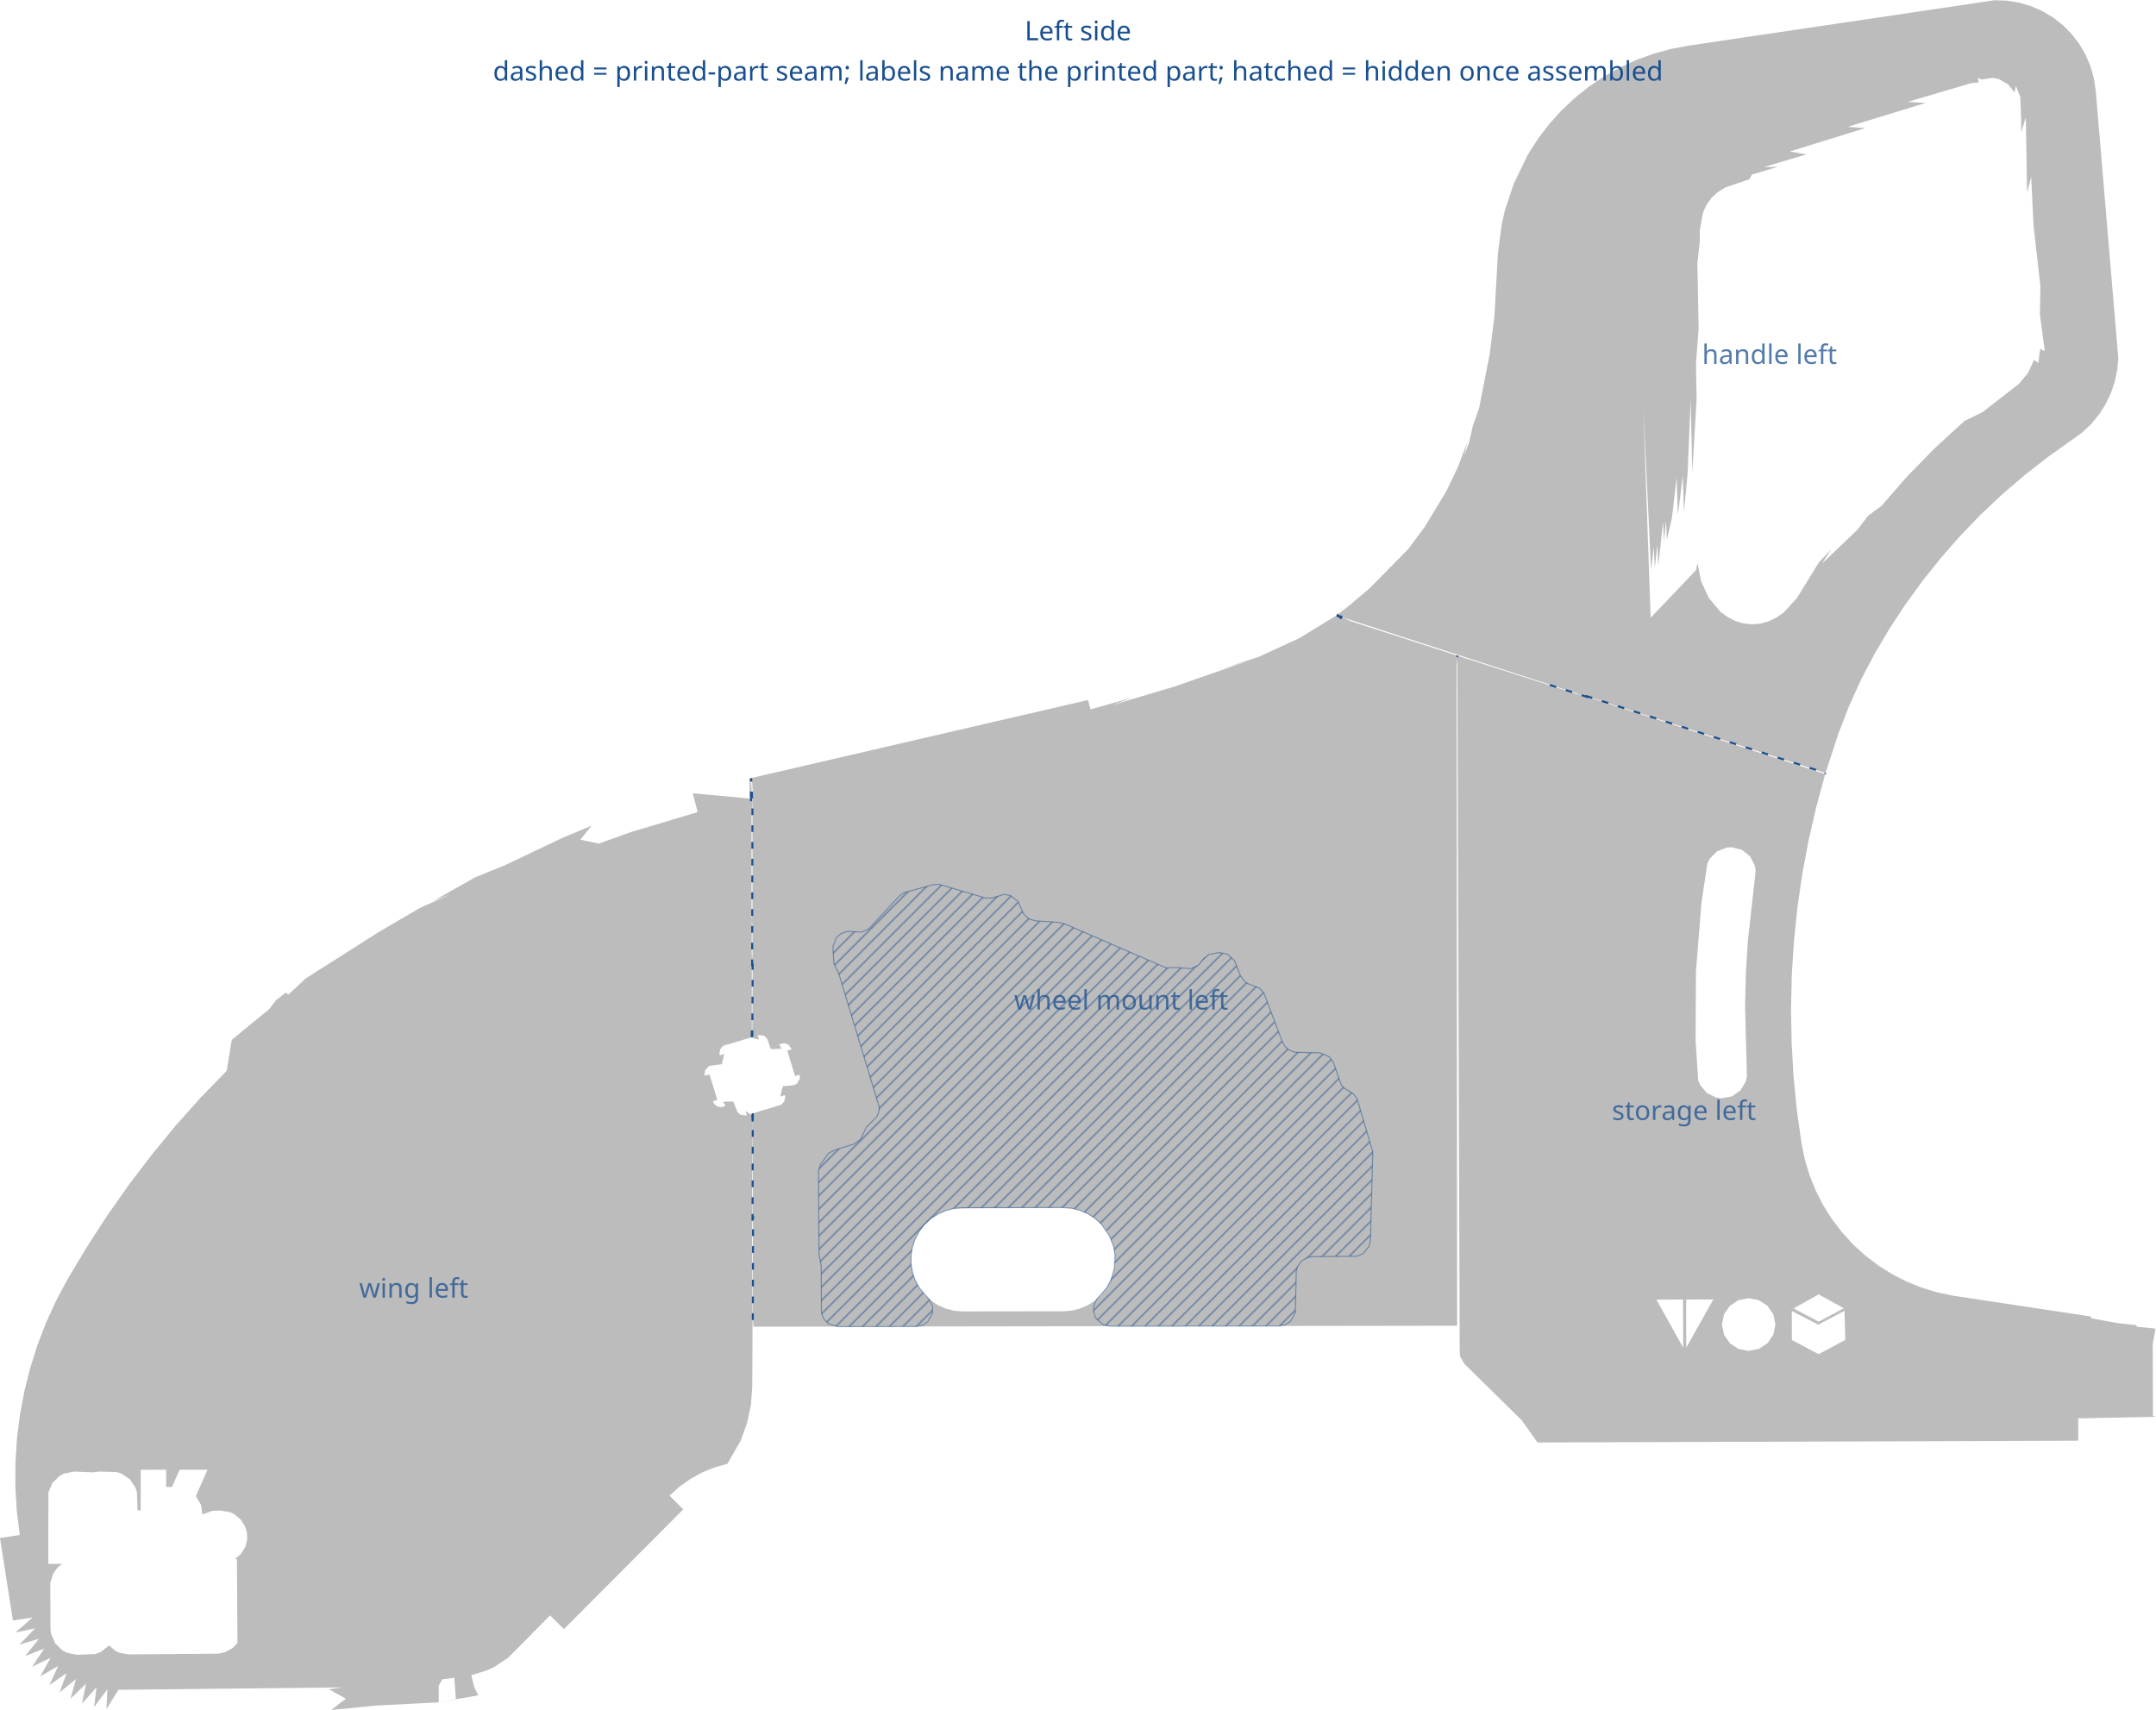
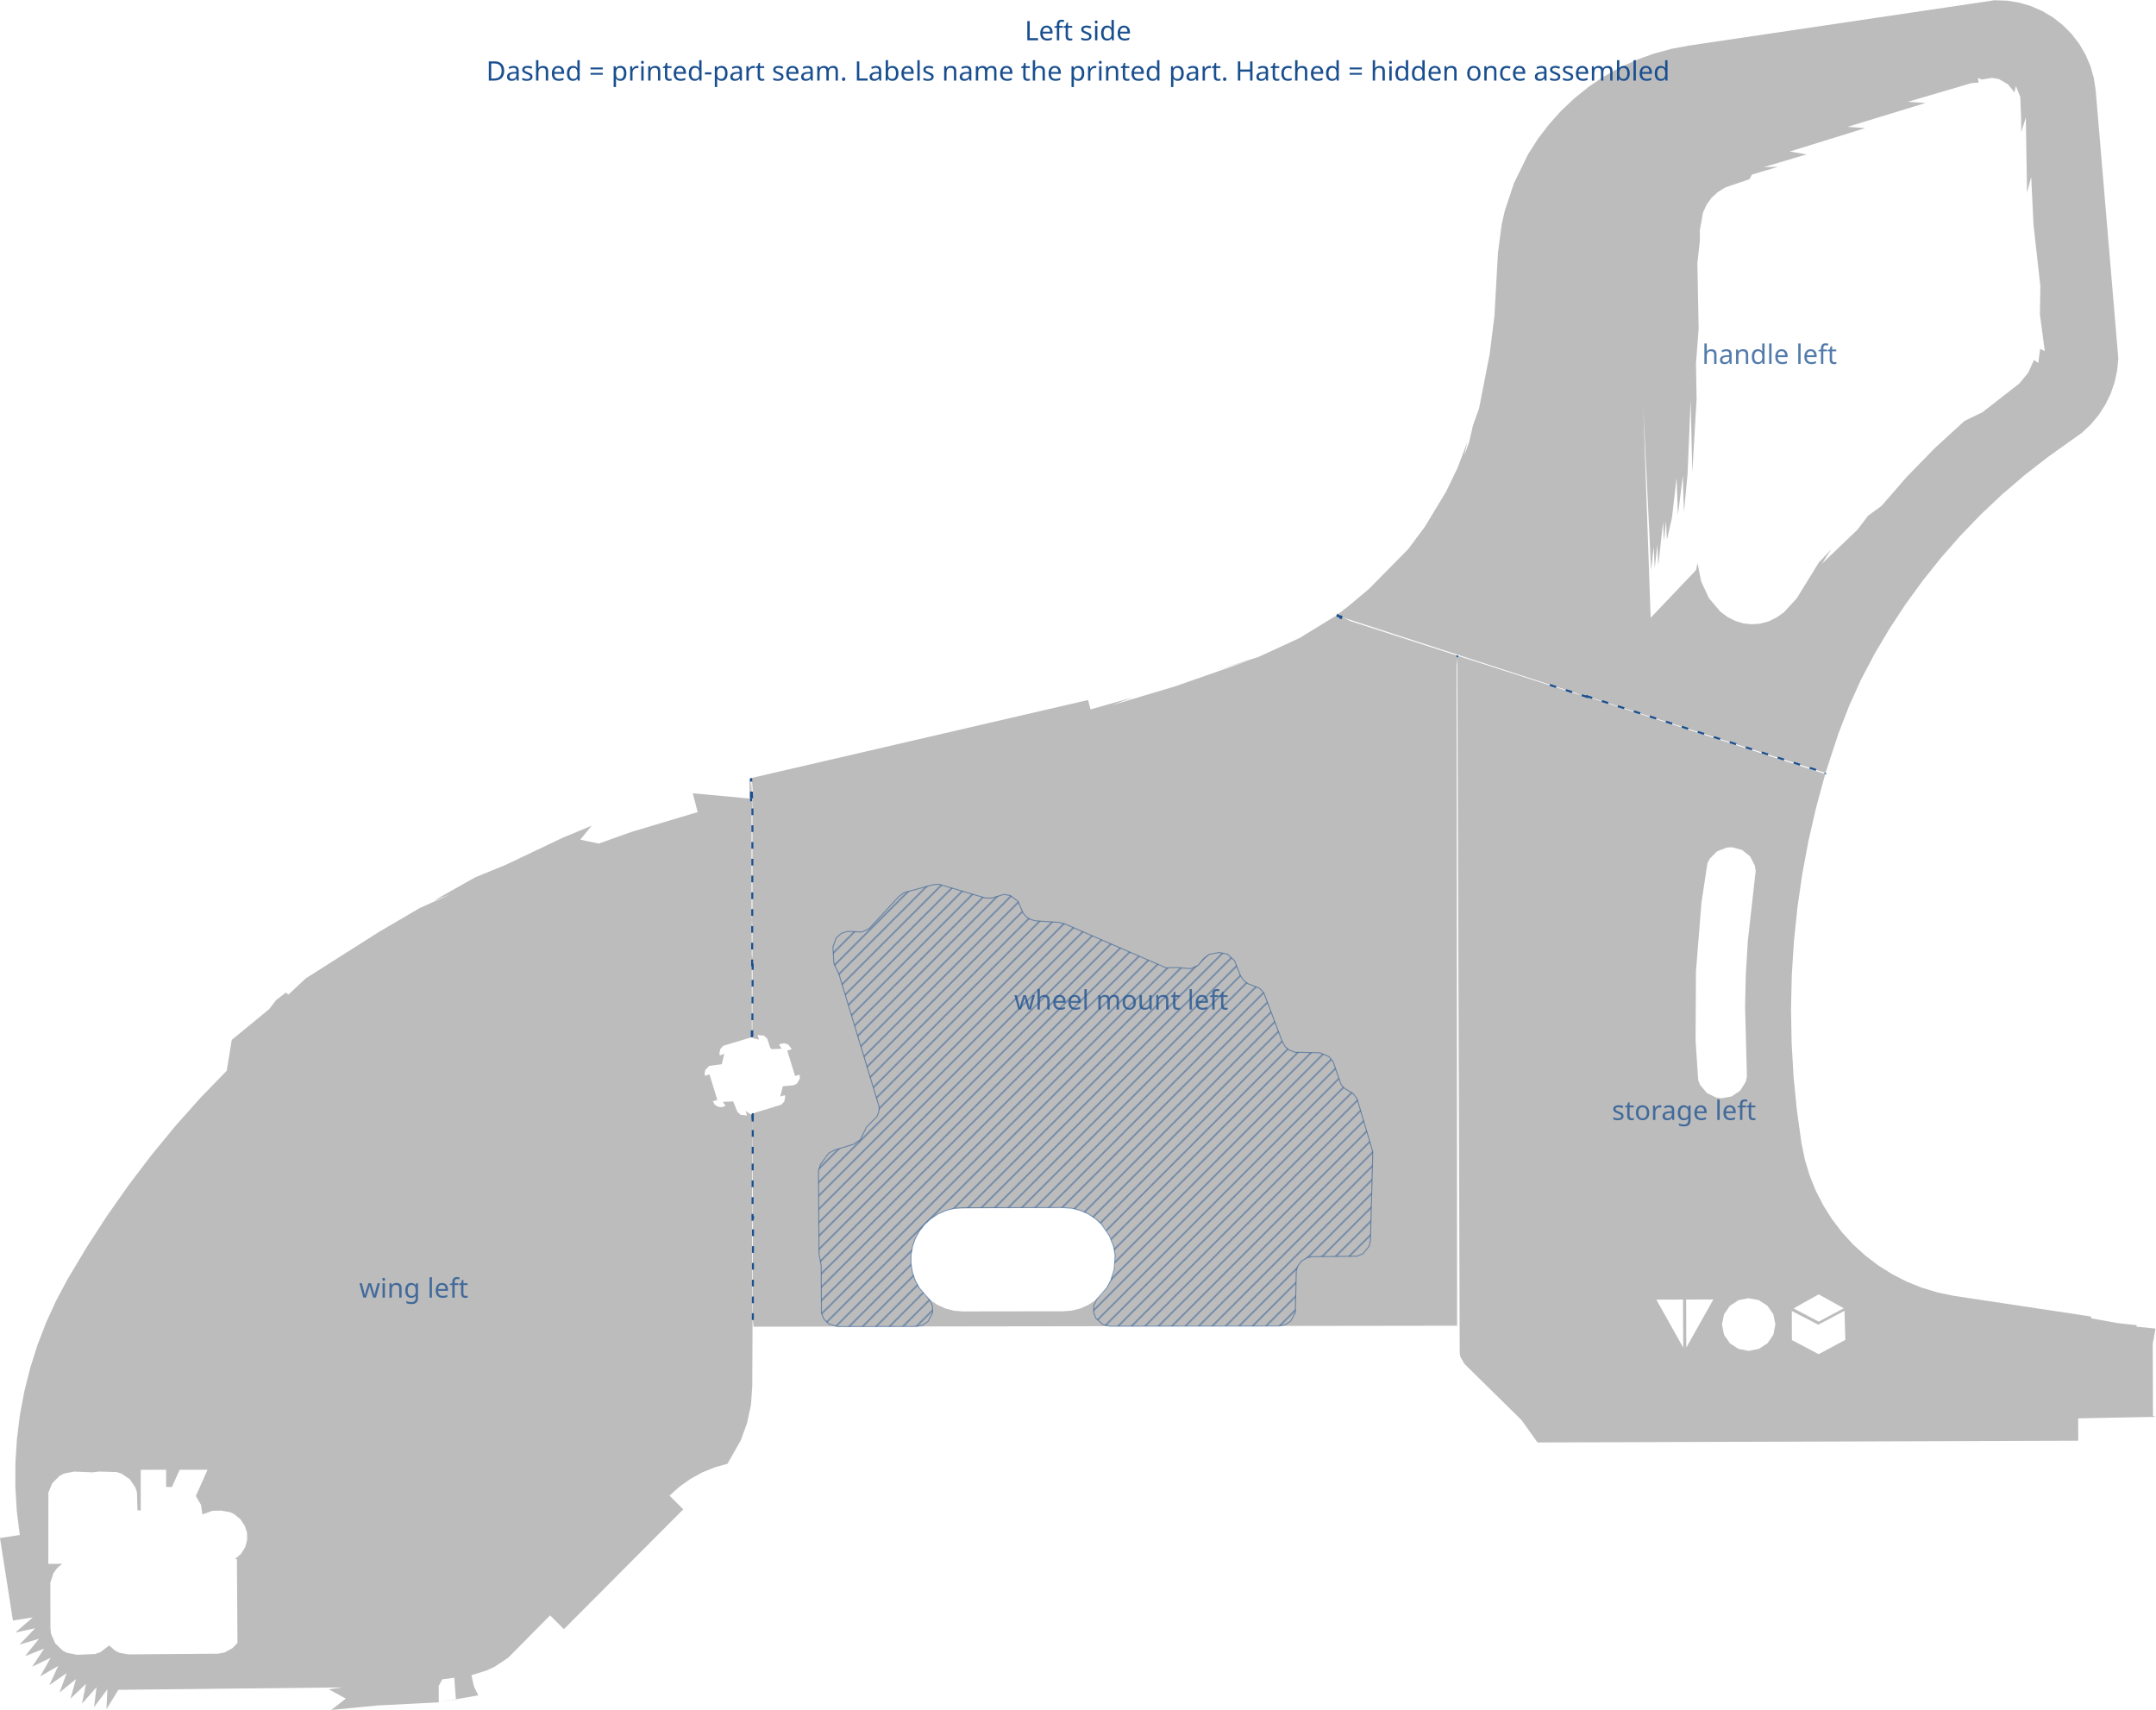
<svg xmlns="http://www.w3.org/2000/svg" width="642.1mm" height="509.3mm" viewBox="0 0 642.1 509.3" version="1.1">
  <defs>
    <pattern id="hidden" width="4" height="4" patternUnits="userSpaceOnUse">
      <path d="M-1 1 L1 -1 M0 4 L4 0 M3 5 L5 3" stroke="#1a4f8f" stroke-width="0.5" stroke-opacity="0.45" />
    </pattern>
  </defs>
  <path d="M581.88 385.95 L577.09 384.96 L572.41 383.55 L567.87 381.73 L563.52 379.5 L559.38 376.9 L555.5 373.94 L551.89 370.65 L548.59 367.04 L545.62 363.16 L543.02 359.02 L540.79 354.67 L538.96 350.14 L537.55 345.46 L536.55 340.68 L535.15 330.69 L534.16 320.65 L533.58 310.59 L533.4 300.5 L533.63 290.42 L534.27 280.35 L535.31 270.32 L536.75 260.34 L538.6 250.43 L540.86 240.6 L543.67 230.22 L472.31 207.27 L469.43 206.56 L472.08 207.51 L434.02 195.28 L434.73 402.81 L434.89 404.08 L436.17 406.26 L453.17 422.99 L457.9 429.63 L618.94 429.1 L618.92 422.45 L642.03 421.99 L641.2 421.73 L641.13 400.22 L641.96 395.72 L636.29 395.14 L636.33 394.69 L630.65 394.07 L622.76 392.65 L622.8 392.12 Z M515.82 252.35 L518.81 253.14 L521.22 255.08 L522.63 257.83 L522.88 259.37 L520.54 280.26 L519.95 289.98 L519.72 299.71 L520.27 320.72 L519.9 322.23 L518.26 324.85 L515.69 326.58 L512.65 327.12 L511.11 326.9 L508.33 325.54 L506.34 323.17 L505.76 321.73 L504.98 309.92 L505.09 289.35 L506.73 268.84 L508.5 257.13 L509.2 255.75 L511.38 253.56 L514.27 252.44 Z M549.33 390.42 L549.57 399.07 L541.63 403.33 L533.66 399.12 L533.63 390.47 L541.52 394.55 Z M541.63 385.52 L549.11 389.65 L541.65 393.64 L534.17 389.7 Z M523.78 387.23 L526.36 388.9 L528.13 391.44 L528.75 394.49 L528.14 397.53 L526.4 400.08 L523.83 401.76 L520.82 402.35 L517.8 401.78 L515.22 400.11 L513.46 397.57 L512.83 394.52 L513.44 391.48 L515.18 388.94 L517.75 387.25 L520.76 386.66 Z M510.27 387.03 L502.21 401.38 L502.16 387.06 Z M493.3 387.09 L501.24 387.06 L501.29 401.38 Z M630.87 106.71 L624.14 26.92 L623.58 23.24 L622.56 19.66 L621.09 16.24 L619.21 13.03 L616.94 10.09 L614.32 7.45 L611.4 5.17 L608.21 3.28 L604.82 1.8 L601.27 0.77 L597.64 0.19 L593.97 0.08 L503.04 13.57 L497.74 14.56 L492.52 15.98 L487.41 17.83 L482.47 20.1 L477.72 22.76 L473.2 25.81 L468.95 29.22 L464.98 32.96 L461.33 37.02 L458.02 41.36 L455.08 45.96 L450.85 54.66 L448.19 62.66 L447.24 66.78 L446.12 75.32 L445.07 94.18 L443.65 105.5 L440.49 121.65 L438.67 126.74 L437.5 131.84 L436.08 135.65 L437.01 131.66 L434.15 139.21 L430.68 146.43 L424.31 156.95 L419.36 163.58 L407.77 175.34 L401.61 180.52 L398.62 182.83 L398.3 182.66 L398.15 183.17 L400.43 184 L398.51 183.12 L398.12 183.23 L398.41 183.4 L398.17 182.99 L398.09 183.31 L543.57 230.54 L547.53 218.46 L550.68 210.31 L554.27 202.37 L558.31 194.7 L562.71 187.28 L567.46 180.05 L572.56 173.03 L578 166.21 L583.77 159.63 L589.87 153.3 L596.28 147.25 L602.99 141.5 L609.98 136.07 L620.14 128.82 L622.75 126.34 L625.06 123.56 L627.02 120.51 L628.6 117.26 L629.78 113.84 L630.54 110.31 Z M601.94 35.33 L601.96 39.35 L603.33 34.98 L603.7 57.4 L604.93 52.68 L605.62 66.98 L607.66 85.19 L607.52 93.62 L608.98 104.59 L607.59 103.88 L607.05 108.11 L605.75 107.2 L604.05 111 L601.38 114.24 L590.43 122.77 L585.05 125.38 L576.24 133.45 L567.77 142.14 L560.34 150.69 L556.35 153.6 L553.2 157.76 L542.62 167.88 L545.4 163.58 L541.71 167.5 L535.11 178.2 L531.23 182.42 L529.02 183.97 L526.67 185.09 L524.21 185.75 L521.7 185.94 L519.21 185.67 L516.79 184.94 L514.5 183.77 L512.4 182.22 L508.93 178.12 L506.62 173.13 L505.55 167.69 L505.11 169.8 L491.6 184 L489.4 121.22 L491.73 169.8 L492.51 162.89 L492.81 169.13 L493.6 162.32 L493.88 168.45 L495.3 155.4 L495.56 161.27 L496.18 155 L496.43 160.8 L497.95 154.19 L499.32 142.27 L499.72 153.37 L501.17 141.66 L501.51 152.55 L502.59 141.2 L503.51 119.15 L504 140.76 L505.28 118.88 L505.1 108.26 L505.89 97.87 L505.51 78.43 L506.26 71.67 L506.23 68.68 L507.18 63.33 L508.23 61.02 L509.68 58.98 L511.56 57.23 L513.85 55.82 L521.02 53.38 L521.76 52 L529.53 49.68 L525.28 49.78 L538.06 45.97 L533 45.13 L555.52 38.15 L550.24 37.78 L573.5 30.66 L568.16 30.34 L587.17 24.74 L589.28 24.59 L589.05 23.21 L590.21 23.69 L593.3 23.2 L595.31 23.55 L597.97 25.07 L599.96 27.52 L600.37 25.6 L601.68 28.9 Z M20.07 381.1 L16.71 387.42 L13.73 393.93 L11.16 400.61 L9 407.44 L7.25 414.38 L5.93 421.42 L5.05 428.52 L4.59 435.68 L4.57 442.85 L5 450.03 L5.89 457.18 L0 458.1 L3.85 482.66 L9.75 481.74 L4.58 486.24 L10.47 484.97 L5.79 489.84 L11.61 488.1 L7.48 493.26 L13.16 491.04 L9.55 496.43 L15.08 493.76 L11.97 499.31 L17.33 496.2 L14.71 501.88 L19.86 498.32 L17.73 504.1 L22.64 500.1 L20.98 505.96 L25.61 501.51 L24.42 507.43 L28.75 502.52 L28.01 508.47 L31.98 503.13 L31.7 509.08 L35.26 503.3 L102.03 502.59 L97.91 503.14 L103 505.93 L98.66 509.3 L112.41 507.97 L130.67 507.04 L142.44 504.94 L141.19 502.4 L140.38 498.96 L145.05 497.49 L147.27 496.45 L151.33 493.76 L163.83 481.13 L167.94 485.23 L203.49 449.55 L199.39 445.46 L202.37 442.8 L205.62 440.49 L209.12 438.57 L212.82 437.06 L216.66 435.97 L220.59 429.07 L222.5 423.82 L223.66 418.36 L224.04 412.79 L224.27 362.19 L224.04 359.35 L223.97 362.17 L224.11 365.01 L224.21 359.38 L224.05 331.66 L223.54 331.91 L222.06 330.88 L222.47 332.24 L220.57 332.05 L219.62 331.17 L218.36 328.05 L215.28 328.18 L216.08 329.35 L214.99 329.76 L213.84 329.64 L212.87 329.01 L212.29 328.01 L213.64 327.6 L211.3 320 L209.95 320.42 L209.85 319.85 L210.04 318.71 L211.21 317.46 L214.96 316.98 L215.71 313.92 L214.36 314.33 L214.25 313.69 L214.54 312.43 L215.42 311.48 L223.89 308.93 L223.91 306.5 L223.74 308.9 L224.05 308.85 L224.16 287.01 L223.94 284.27 L223.86 287.05 L224 289.79 L224.1 284.23 L224.09 239.18 L223.7 231.77 L223.76 237.73 L223.54 231.85 L223.15 231.95 L223.28 237.84 L206.32 236.28 L207.78 241.88 L188.03 247.79 L178.32 251.26 L172.81 250.09 L176.24 245.91 L167.51 249.55 L150.57 257.61 L141.5 261.32 L129.2 268.25 L134.11 266.38 L125.06 270.42 L112.84 277.58 L91.05 291.41 L85.89 296.23 L85.12 295.64 L82.26 297.84 L80.15 300.58 L69.02 309.72 L67.52 318.92 L59.67 327.01 L52.2 335.4 L45.08 344.07 L38.31 352.98 L31.88 362.13 L25.8 371.51 Z M130.67 507.04 L130.66 502.13 L131.72 500.18 L135.29 499.71 L135.78 506.21 Z M29.5 438.29 L34.7 438.44 L36.17 438.9 L38.65 440.57 L40.33 443.06 L40.79 444.52 L40.95 449.83 L41.91 449.87 L41.91 437.77 L49.48 437.76 L49.48 442.89 L51.2 442.89 L53.51 437.76 L61.81 437.75 L58.33 445.57 L59.87 448.23 L60.28 451.06 L63.23 450 L65.8 449.92 L68.54 450.4 L69.79 451 L71.65 452.55 L72.96 454.58 L73.57 456.51 L73.61 458.55 L73.07 460.73 L71.78 462.81 L69.94 464.38 L70.56 464.38 L70.72 489.36 L69.23 490.89 L66.91 492.17 L64.99 492.54 L38.25 492.75 L35.51 492.25 L34.26 491.61 L32.51 490.09 L29.91 492.09 L28.33 492.64 L22.99 492.87 L19.94 492.27 L18.59 491.56 L16.44 489.45 L15.21 486.65 L15.03 485.07 L14.99 471.38 L15.9 468.58 L17.04 467.01 L18.51 465.77 L14.39 465.8 L14.41 444.55 L15.58 441.75 L17.68 439.64 L19.01 438.91 L22.05 438.3 L27.59 438.53 Z M238.14 320.09 L238.22 321.24 L237.37 322.73 L236.33 323.25 L233.13 323.53 L232.38 326.59 L233.74 326.18 L233.84 326.82 L233.56 328.08 L232.68 329.03 L224.05 331.66 L223.95 359.38 L224.17 362.22 L224.25 359.4 L224.1 356.56 L224 362.19 L224.03 390.34 L224.41 395.15 L433.96 394.86 L433.81 198.28 L434.1 195.31 L402.19 184.99 L399.09 183.52 L398.45 183.29 L398.1 183.4 L398.35 183.57 L399.05 183.66 L397.72 183.04 L398.37 183.52 L397.56 183.58 L387.06 190.02 L374.8 195.67 L362.3 199.64 L371.74 196.82 L350.06 204.39 L331.23 210.03 L337.39 207.71 L324.78 211.29 L324.05 208.49 L223.89 231.7 L224.32 237.57 L223.96 237.72 L223.5 231.78 L223.72 238.7 L224.05 239.05 L223.83 242.47 L223.83 273.09 L224.05 275.81 L224.13 273.02 L223.98 270.31 L223.88 275.88 L223.91 306.5 L224.05 308.85 L224.56 308.6 L224.1 309.2 L226.04 309.63 L225.62 308.28 L227.53 308.46 L228.48 309.34 L229.42 312.14 L229.85 312.49 L232.81 312.33 L232.02 311.16 L232.54 310.89 L233.68 310.74 L234.77 311.13 L235.81 312.5 L234.46 312.91 L236.79 320.5 Z M316.72 390.56 L286.73 390.6 L284.19 390.4 L281.71 389.77 L279.38 388.75 L277.24 387.36 L275.36 385.63 L273.79 383.62 L272.57 381.38 L271.74 378.97 L271.32 376.45 L271.31 373.9 L271.73 371.38 L272.55 368.97 L273.76 366.73 L275.33 364.71 L277.2 362.98 L279.34 361.58 L281.67 360.55 L284.14 359.92 L316.68 359.67 L319.22 359.88 L321.69 360.5 L324.03 361.52 L326.17 362.91 L328.05 364.64 L329.62 366.65 L330.84 368.89 L331.67 371.3 L332.09 373.82 L332.1 376.37 L331.68 378.88 L330.85 381.3 L329.64 383.54 L328.08 385.56 L326.2 387.29 L324.07 388.69 L321.74 389.72 L319.26 390.35 Z" fill="#bcbcbc" fill-rule="evenodd" />
  <path d="M249.56 395.13 L272.83 395.09 L274.74 394.71 L276.36 393.62 L277.73 391.06 L277.73 389.11 L276.98 387.31 L273.79 383.62 L272.57 381.38 L271.74 378.97 L271.32 376.45 L271.31 373.9 L271.73 371.38 L272.55 368.97 L273.76 366.73 L275.33 364.71 L277.2 362.98 L279.34 361.58 L281.67 360.55 L284.14 359.92 L286.69 359.71 L316.68 359.67 L319.22 359.88 L321.69 360.5 L324.03 361.52 L326.17 362.91 L328.05 364.64 L330.44 368.14 L331.67 371.3 L332.09 373.82 L331.83 378.05 L330.85 381.3 L329.64 383.54 L326.58 387.07 L325.77 388.84 L325.69 390.79 L326.36 392.62 L328.53 394.55 L330.63 395.01 L380.88 394.94 L382.79 394.56 L384.41 393.47 L385.78 390.91 L386.06 378.49 L386.5 377.1 L387.67 375.55 L389.35 374.57 L390.86 374.29 L404.12 374.16 L405.92 373.41 L407.76 371.17 L408.14 369.41 L408.84 343.07 L404.14 327.19 L402.92 325.67 L400.41 324.16 L399.42 323.09 L397.04 316.24 L395.82 314.72 L393.15 313.58 L385.65 313.41 L383.85 312.69 L382.75 311.72 L381.86 310.19 L376.42 295.77 L375.1 294.34 L371.68 292.99 L370.5 292.13 L369.42 290.58 L367.64 286.08 L365.48 284.15 L363.06 283.7 L360.08 284.27 L358.53 285.46 L356.86 287.5 L354.66 288.52 L350.51 288.16 L347.29 288.27 L317.03 275.14 L315.36 274.73 L308.44 274.26 L306.91 273.86 L305.67 273.09 L304.71 271.99 L303.21 268.49 L300.91 266.72 L298.98 266.4 L295.42 267.47 L293.5 267.47 L279.63 263.37 L277.87 263.51 L269.23 265.87 L267.73 266.99 L258.84 276.59 L256.65 277.61 L252.39 277.39 L250.54 278.02 L249.07 279.31 L248.06 282.03 L248.34 286.96 L249.85 290.11 L261.86 329.76 L261.72 331.22 L261.17 332.57 L258.06 335.69 L256.23 339.43 L254.28 340.77 L248.49 342.57 L246.77 343.49 L244.33 346.86 L243.77 348.73 L243.92 373.5 L244.57 376.97 L244.65 391.1 L245.39 392.9 L246.77 394.28 Z" fill="url(#hidden)" fill-rule="evenodd" stroke="#1a4f8f" stroke-width="0.3" stroke-opacity="0.5" />
  <polyline points="433.91,195.53 434,195.59" fill="none" stroke="#1a4f8f" stroke-width="0.6" stroke-dasharray="2 3" />
  <polyline points="434.13,195.53 434.03,195.45" fill="none" stroke="#1a4f8f" stroke-width="0.6" stroke-dasharray="2 3" />
  <polyline points="433.89,195.6 434.1,195.31" fill="none" stroke="#1a4f8f" stroke-width="0.6" stroke-dasharray="2 3" />
  <polyline points="472.31,207.27 543.67,230.22 543.57,230.54" fill="none" stroke="#1a4f8f" stroke-width="0.6" stroke-dasharray="2 3" />
  <polyline points="461.56,204 474.93,208.3" fill="none" stroke="#1a4f8f" stroke-width="0.6" stroke-dasharray="2 3" />
  <polyline points="398.98,183.9 399.62,184.15" fill="none" stroke="#1a4f8f" stroke-width="0.6" stroke-dasharray="2 3" />
  <polyline points="398.09,183.31 399.65,184.03" fill="none" stroke="#1a4f8f" stroke-width="0.6" stroke-dasharray="2 3" />
  <polyline points="398.12,183.23 398.41,183.4" fill="none" stroke="#1a4f8f" stroke-width="0.6" stroke-dasharray="2 3" />
  <polyline points="399.68,183.93 398.15,183.17" fill="none" stroke="#1a4f8f" stroke-width="0.6" stroke-dasharray="2 3" />
  <polyline points="399.09,183.52 399.71,183.81" fill="none" stroke="#1a4f8f" stroke-width="0.6" stroke-dasharray="2 3" />
  <polyline points="224.18,334.05 224.05,331.66" fill="none" stroke="#1a4f8f" stroke-width="0.6" stroke-dasharray="2 3" />
  <polyline points="224.2,331.58 224.11,365.01" fill="none" stroke="#1a4f8f" stroke-width="0.6" stroke-dasharray="2 3" />
  <polyline points="224.21,393.16 224.27,362.19" fill="none" stroke="#1a4f8f" stroke-width="0.6" stroke-dasharray="2 3" />
  <polyline points="223.66,237.74 223.7,231.77 224.09,239.18 224,289.79" fill="none" stroke="#1a4f8f" stroke-width="0.6" stroke-dasharray="2 3" />
  <polyline points="224.05,308.85 224.16,287.01" fill="none" stroke="#1a4f8f" stroke-width="0.6" stroke-dasharray="2 3" />
  <polyline points="223.89,308.93 223.91,306.5" fill="none" stroke="#1a4f8f" stroke-width="0.6" stroke-dasharray="2 3" />
  <polyline points="223.66,237.74 223.72,238.7 223.66,237.74" fill="none" stroke="#1a4f8f" stroke-width="0.6" stroke-dasharray="2 3" />
  <text x="501.52" y="333.57" text-anchor="middle" font-family="sans-serif" font-size="8" fill="#1a4f8f" opacity="0.75">storage left</text>
  <text x="527" y="108.38" text-anchor="middle" font-family="sans-serif" font-size="8" fill="#1a4f8f" opacity="0.75">handle left</text>
  <text x="123.21" y="386.49" text-anchor="middle" font-family="sans-serif" font-size="8" fill="#1a4f8f" opacity="0.75">wing left</text>
  <text x="333.91" y="300.69" text-anchor="middle" font-family="sans-serif" font-size="8" fill="#1a4f8f" opacity="0.75">wheel mount left</text>
  <text x="321.05" y="12" text-anchor="middle" font-family="sans-serif" font-size="8" fill="#1a4f8f">Left side</text>
-   <text x="321.05" y="24" text-anchor="middle" font-family="sans-serif" font-size="8" fill="#1a4f8f">dashed = printed-part seam; labels name the printed part; hatched = hidden once assembled</text>
+   <text x="321.05" y="24" text-anchor="middle" font-family="sans-serif" font-size="8" fill="#1a4f8f">Dashed = printed-part seam. Labels name the printed part. Hatched = hidden once assembled</text>
</svg>
